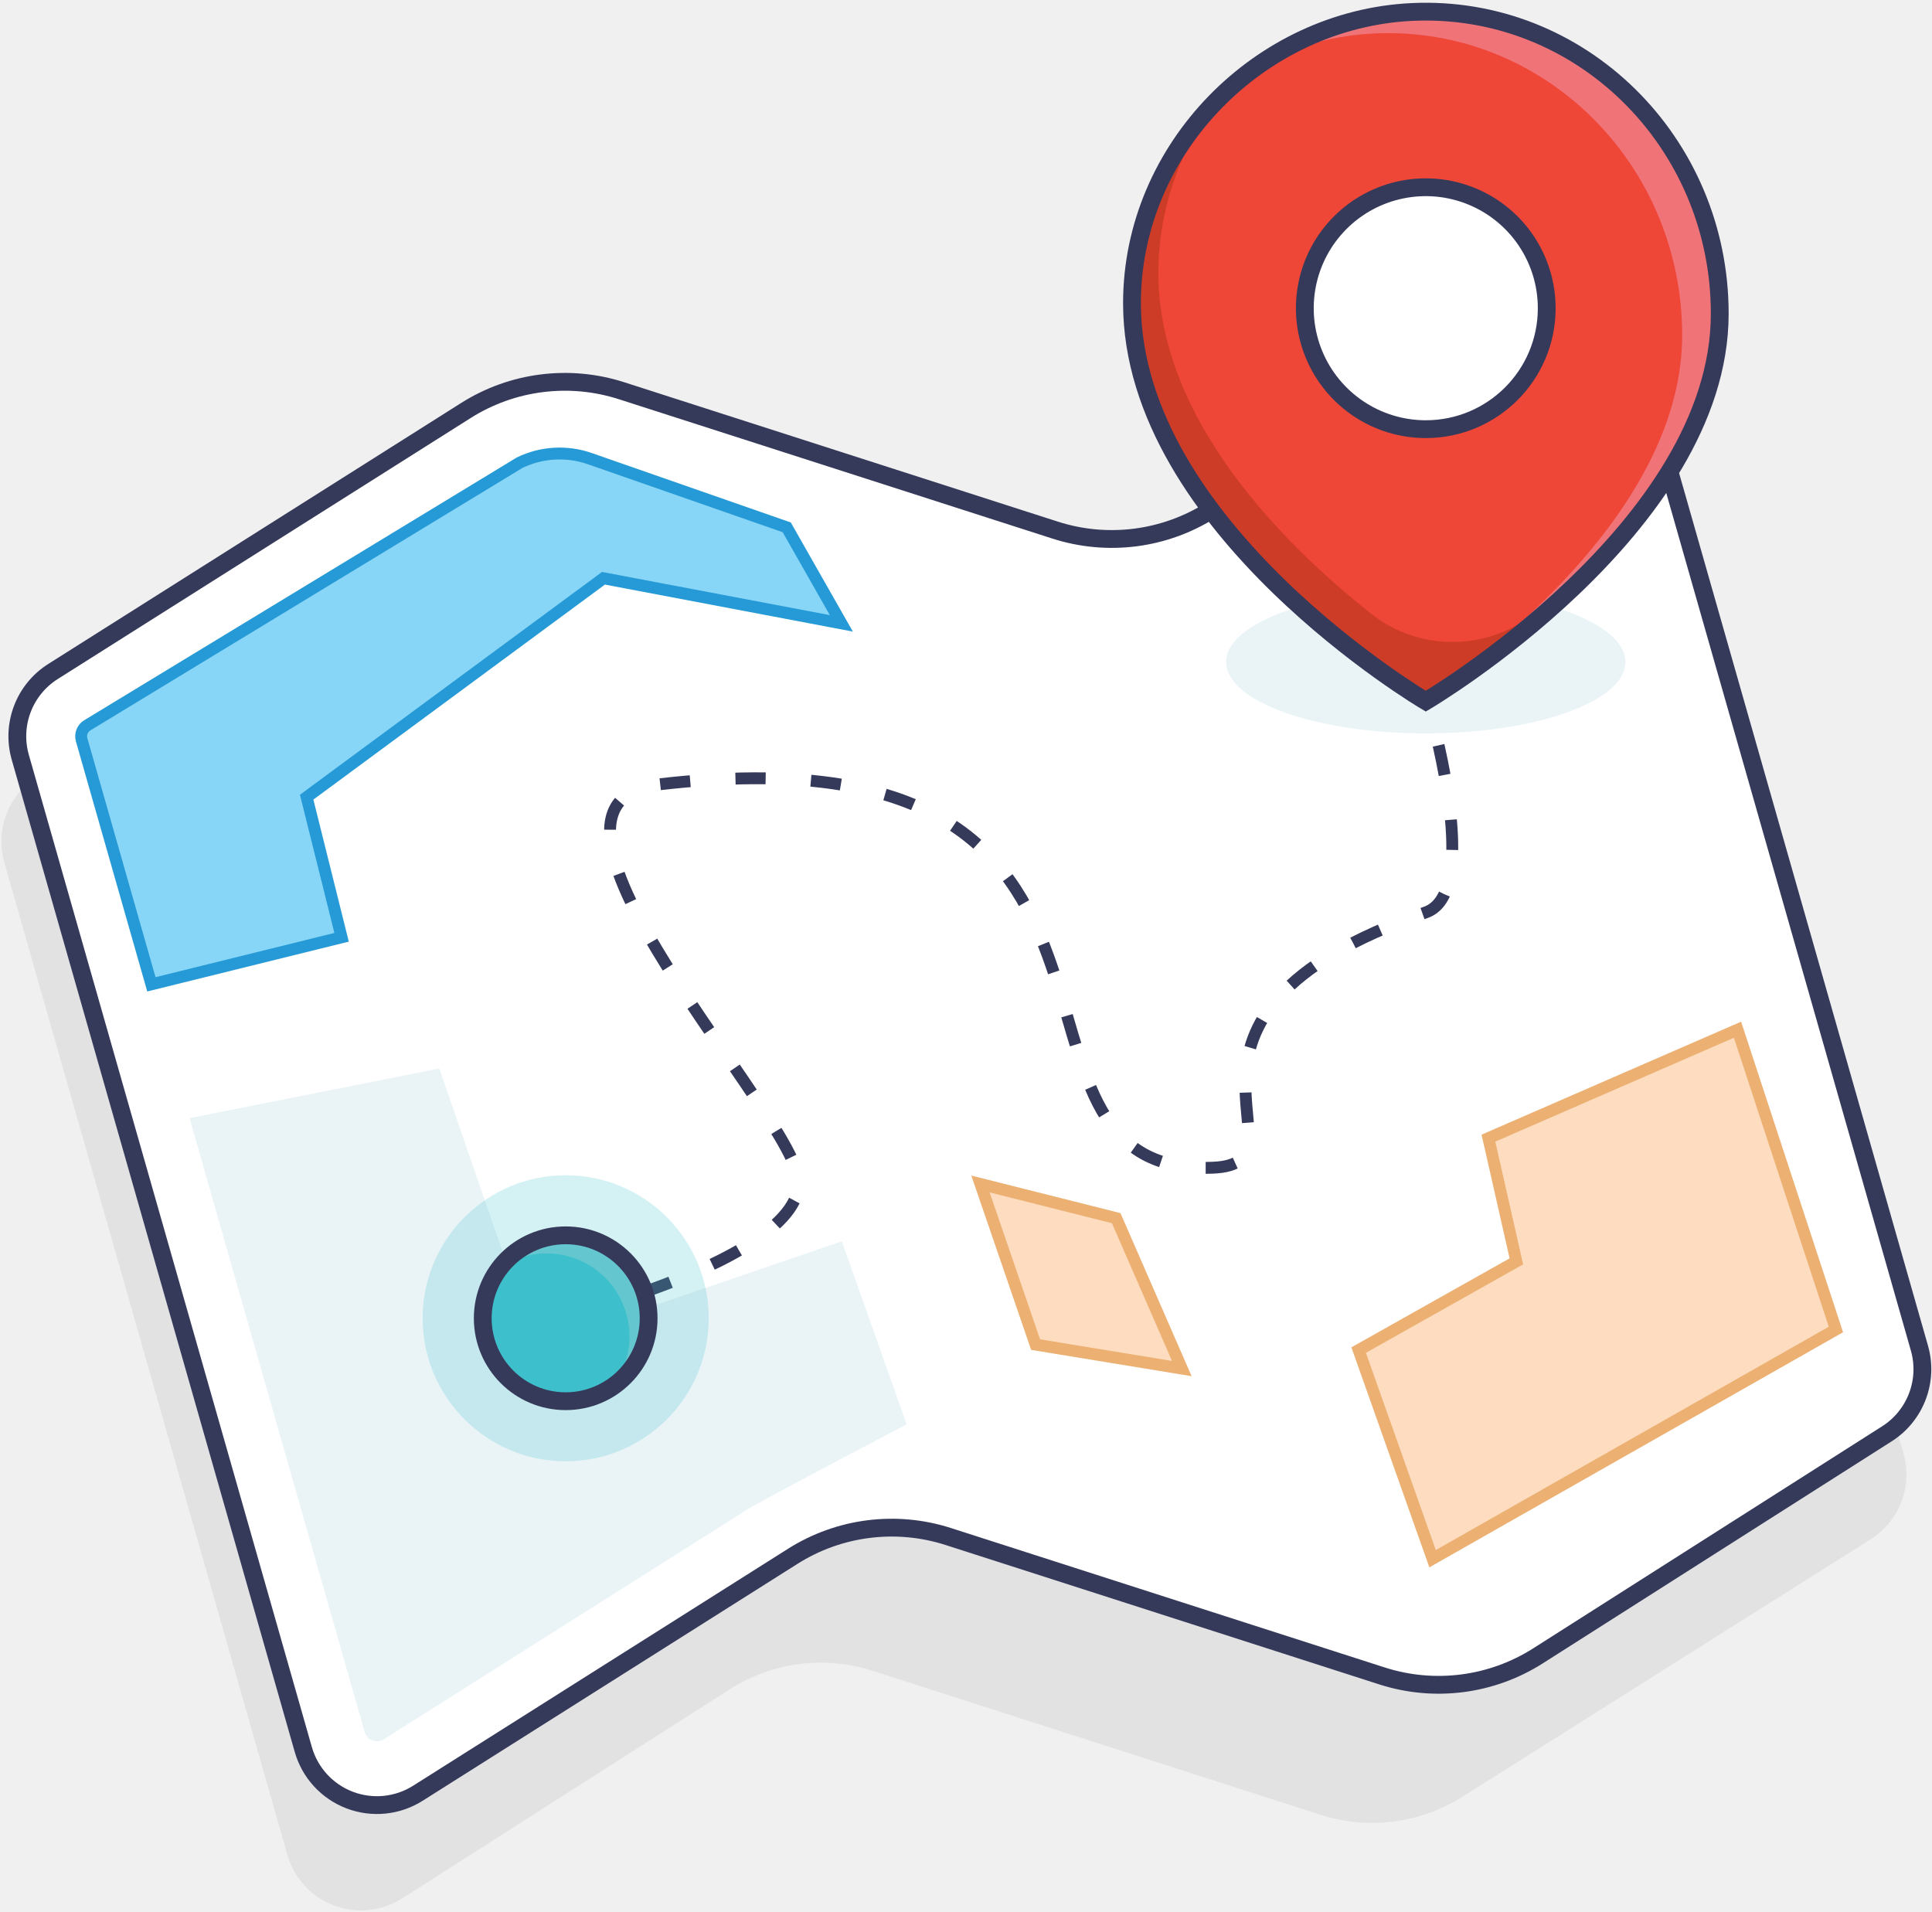
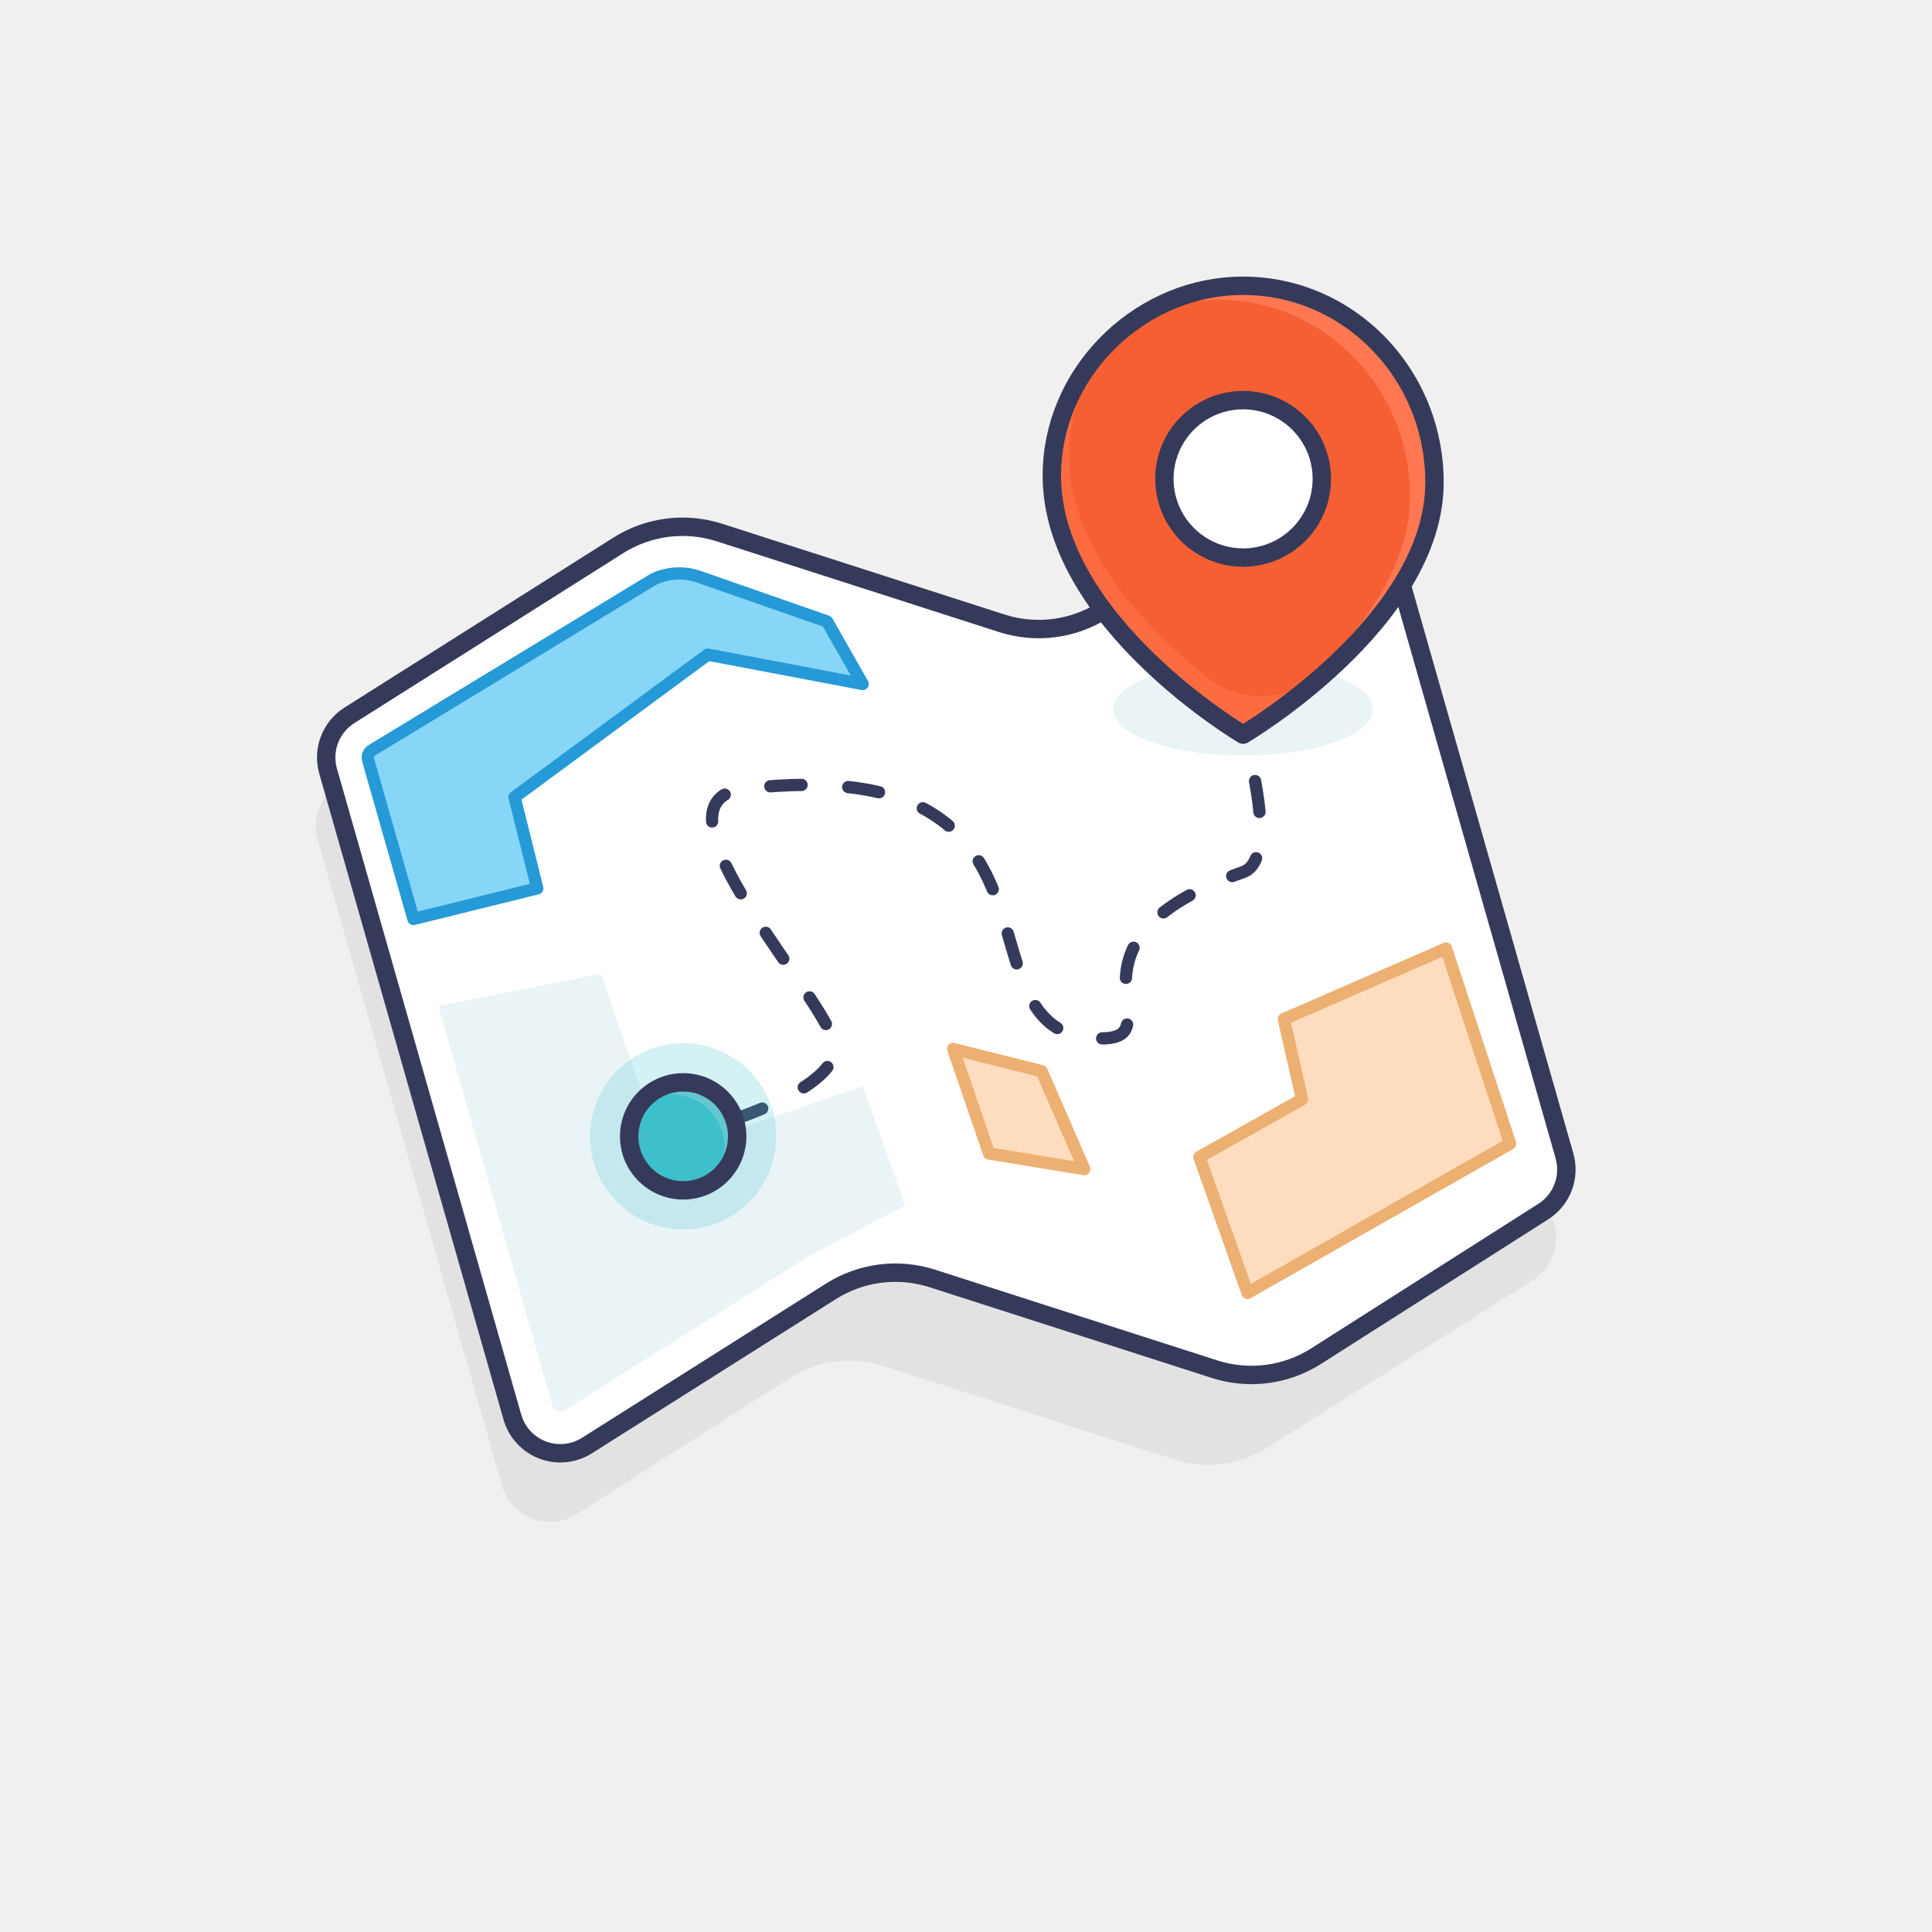
- <svg xmlns="http://www.w3.org/2000/svg" xmlns:xlink="http://www.w3.org/1999/xlink" width="651px" height="644px" viewBox="0 0 651 644" version="1.1">
-   <defs>
-     <rect id="path-1" x="0.6" y="0" width="805.102" height="702" />
-   </defs>
-   <g id="Page-1" stroke="none" stroke-width="1" fill="none" fill-rule="evenodd">
-     <g id="map" transform="translate(-63, -58)">
-       <mask id="mask-2" fill="white">
-         <use xlink:href="#path-1" />
-       </mask>
-       <g id="Rectangle-path" />
-       <path d="M693.432,576.59 L555.74,663.421 C541.484,672.412 523.977,674.626 507.931,669.469 L357,620.953 C340.85,615.762 323.227,618.041 308.928,627.168 L198.428,697.705 C191.554,702.048 183.036,702.898 175.44,699.998 C167.844,697.098 162.059,690.788 159.828,682.969 L64.458,348.629 C61.318,337.618 65.809,325.853 75.488,319.736 L214.648,231.787 C230.266,221.916 249.458,219.479 267.048,225.132 L413.163,272.1 C430.818,277.775 450.083,275.298 465.729,265.342 L570.367,198.753 C577.239,194.38 585.773,193.509 593.387,196.402 C601.002,199.295 606.803,205.613 609.038,213.446 L704.393,547.74 C707.526,558.723 703.067,570.458 693.432,576.59 Z" id="Shape" fill="#CCCDCF" opacity="0.4" mask="url(#mask-2)" />
-       <path d="M698.808,541.107 L581.23,615.929 C565.584,625.885 546.319,628.362 528.664,622.687 L382.539,575.719 C364.949,570.066 345.758,572.503 330.139,582.373 L203.8,662.222 C196.926,666.565 188.408,667.415 180.812,664.515 C173.216,661.615 167.431,655.305 165.2,647.486 L69.831,313.146 C66.69,302.135 71.181,290.371 80.86,284.253 L220.013,196.3 C235.632,186.43 254.823,183.993 272.413,189.646 L418.537,236.615 C436.192,242.29 455.458,239.813 471.103,229.856 L575.741,163.268 C582.613,158.895 591.147,158.024 598.761,160.917 C606.376,163.81 612.177,170.128 614.412,177.961 L709.767,512.253 C712.902,523.236 708.444,534.974 698.808,541.107 L698.808,541.107 Z" id="Shape" fill="#FFFFFF" mask="url(#mask-2)" />
-       <path d="M368.513,537.926 L346.65,476.24 L243.331,511.611 L211.024,418.005 L126.873,434.753 L185.873,641.587 C186.409,643.451 188.118,644.732 190.057,644.724 C190.858,644.721 191.64,644.484 192.308,644.043 L312.422,568.13 C311.9,567.519 368.513,537.926 368.513,537.926 Z" id="Shape" fill="#EAF4F7" mask="url(#mask-2)" />
-       <path d="M698.808,541.107 L581.23,615.929 C565.584,625.885 546.319,628.362 528.664,622.687 L382.539,575.719 C364.949,570.066 345.758,572.503 330.139,582.373 L203.8,662.222 C196.926,666.565 188.408,667.415 180.812,664.515 C173.216,661.615 167.431,655.305 165.2,647.486 L69.831,313.146 C66.69,302.135 71.181,290.371 80.86,284.253 L220.013,196.3 C235.632,186.43 254.823,183.993 272.413,189.646 L418.537,236.615 C436.192,242.29 455.458,239.813 471.103,229.856 L575.741,163.268 C582.613,158.895 591.147,158.024 598.761,160.917 C606.376,163.81 612.177,170.128 614.412,177.961 L709.767,512.253 C712.902,523.236 708.444,534.974 698.808,541.107 L698.808,541.107 Z" id="Shape" stroke="#363A5A" stroke-width="6" mask="url(#mask-2)" />
-       <path d="M260.066,499.575 C260.066,499.575 261.858,499.108 264.878,498.226" id="Shape" stroke="#363A5A" stroke-width="4" mask="url(#mask-2)" />
-       <path d="M279.416,493.572 C300.65,486.185 331.81,472.629 332.184,456.597 C332.684,435.297 229.452,328.731 284.951,322.289 C470.239,300.783 387.218,454.889 471.723,451.445 C507.423,449.99 441.402,400.906 543.405,365.427 C558.526,360.167 551.014,321.711 545.941,301.605" id="Shape" stroke="#363A5A" stroke-width="4" stroke-dasharray="10.176,15.264" mask="url(#mask-2)" />
-       <path d="M543.979,294.226 C543.135,291.209 542.579,289.426 542.579,289.426" id="Shape" stroke="#363A5A" stroke-width="4" mask="url(#mask-2)" />
-       <circle id="Oval" fill="#3DC0CB" opacity="0.22" mask="url(#mask-2)" cx="253.612" cy="502.178" r="48.192" />
-       <circle id="Oval" fill="#3DC0CB" mask="url(#mask-2)" cx="253.612" cy="502.178" r="27.946" />
-       <path d="M253.612,474.232 C244.928,474.227 236.738,478.265 231.454,485.156 C242.803,477.442 258.073,479.111 267.488,489.093 C276.903,499.075 277.677,514.416 269.314,525.295 C279.463,518.401 283.929,505.693 280.323,493.965 C276.717,482.237 265.883,474.233 253.614,474.232 L253.612,474.232 Z" id="Shape" fill="#64C7CF" mask="url(#mask-2)" />
-       <circle id="Oval" stroke="#363A5A" stroke-width="6" mask="url(#mask-2)" cx="253.612" cy="502.178" r="27.946" />
-       <path d="M266.347,252.84 L346.5,268.033 L328.093,235.681 L261.754,212.536 C254.005,209.833 245.499,210.319 238.109,213.888 L92.342,302.431 C90.735,303.456 89.988,305.412 90.503,307.247 L114.011,389.659 L178.1,373.812 L166.33,326.6 L266.347,252.84 Z" id="Shape" stroke="#259AD6" stroke-width="4" fill="#87D5F7" mask="url(#mask-2)" />
-       <polygon id="Shape" stroke="#ECB072" stroke-width="4" fill="#FDDCBF" mask="url(#mask-2)" points="393.37 456.929 439.109 468.445 461.222 519.126 411.949 511.049" />
-       <path d="M543.426,305.11 C506.269,305.11 476.148,294.334 476.148,281.041 C476.148,267.748 506.269,256.971 543.426,256.971 C580.583,256.971 610.703,267.748 610.703,281.041 C610.703,294.334 580.582,305.11 543.426,305.11 Z" id="Shape" fill="#EAF4F7" mask="url(#mask-2)" />
-       <polygon id="Shape" stroke="#ECB072" stroke-width="4" fill="#FDDCBF" mask="url(#mask-2)" points="564.538 441.486 648.465 404.952 681.62 505.961 545.718 583.193 520.808 512.893 573.948 483.002" />
-       <path d="M642.481,163.681 C642.481,105.881 595.567,59.337 538.72,62.039 C487.82,64.459 444.428,107.821 444.428,160.163 C444.428,235.88 543.428,294.263 543.428,294.263 C543.428,294.263 642.481,235.88 642.481,163.681 Z" id="Shape" fill="#EE4637" mask="url(#mask-2)" />
-       <path d="M579.585,264.964 C563.519,277.498 540.965,277.42 524.985,264.776 C495.685,241.576 453.308,199.453 453.308,149.916 C453.381,128.883 460.338,108.453 473.116,91.746 C455.543,109.492 444.427,133.676 444.427,160.163 C444.427,235.88 543.427,294.263 543.427,294.263 C543.427,294.263 583.801,270.463 612.998,234.463 C602.692,245.506 591.519,255.705 579.585,264.964 Z" id="Shape" fill="#CD3C27" mask="url(#mask-2)" />
-       <path d="M538.72,62.039 C520.873,62.959 503.617,68.741 488.82,78.762 C500.472,73.143 513.133,69.918 526.054,69.277 C582.901,66.577 629.816,113.118 629.816,170.919 C629.816,227.529 568.922,275.643 542.624,293.782 C543.139,294.096 543.424,294.266 543.424,294.266 C543.424,294.266 642.479,235.88 642.479,163.681 C642.481,105.881 595.567,59.337 538.72,62.039 Z" id="Shape" fill="#F07378" mask="url(#mask-2)" />
-       <path d="M543.426,202.605 C526.942,202.605 512.08,192.676 505.772,177.446 C499.463,162.217 502.95,144.687 514.606,133.031 C526.262,121.374 543.792,117.887 559.021,124.195 C574.251,130.503 584.181,145.365 584.181,161.849 C584.181,184.358 565.935,202.604 543.426,202.605 Z" id="Shape" fill="#FFFFFF" mask="url(#mask-2)" />
-       <path d="M543.426,202.605 C526.942,202.605 512.08,192.676 505.772,177.446 C499.463,162.217 502.95,144.687 514.606,133.031 C526.262,121.374 543.792,117.887 559.021,124.195 C574.251,130.503 584.181,145.365 584.181,161.849 C584.181,184.358 565.935,202.604 543.426,202.605 Z" id="Shape" stroke="#363A5A" stroke-width="6" mask="url(#mask-2)" />
-       <path d="M642.481,163.681 C642.481,105.881 595.567,59.337 538.72,62.039 C487.82,64.459 444.428,107.821 444.428,160.163 C444.428,235.88 543.428,294.263 543.428,294.263 C543.428,294.263 642.481,235.88 642.481,163.681 Z" id="Shape" stroke="#363A5A" stroke-width="6" mask="url(#mask-2)" />
-     </g>
-   </g>
+ <svg xmlns="http://www.w3.org/2000/svg" width="630" height="630" viewBox="0 0 630 630" fill="none">
+   <path opacity="0.4" d="M499.862 417.432L413.116 472.135C408.679 474.933 403.683 476.725 398.479 477.383C393.275 478.041 387.99 477.55 382.997 475.945L287.91 445.38C282.885 443.765 277.565 443.279 272.33 443.956C267.095 444.632 262.074 446.456 257.625 449.296L188.01 493.734C185.874 495.084 183.453 495.917 180.939 496.167C178.425 496.418 175.887 496.08 173.527 495.179C171.167 494.278 169.049 492.839 167.342 490.977C165.635 489.114 164.385 486.88 163.692 484.45L103.609 273.816C102.645 270.439 102.802 266.84 104.054 263.559C105.307 260.278 107.588 257.49 110.557 255.614L198.228 200.206C203.089 197.134 208.564 195.166 214.268 194.442C219.973 193.717 225.766 194.254 231.24 196.013L323.293 225.603C328.787 227.369 334.602 227.903 340.326 227.167C346.049 226.431 351.541 224.444 356.409 221.345L422.331 179.394C424.466 178.036 426.889 177.194 429.407 176.937C431.925 176.68 434.468 177.014 436.834 177.913C439.2 178.812 441.323 180.251 443.035 182.115C444.747 183.979 446 186.217 446.694 188.651L506.768 399.256C507.729 402.625 507.576 406.215 506.331 409.49C505.087 412.765 502.818 415.551 499.862 417.432V417.432Z" fill="#CCCDCF" />
+   <path d="M503.249 395.077L429.175 442.215C424.306 445.313 418.815 447.301 413.091 448.037C407.368 448.773 401.552 448.239 396.058 446.473L304 416.883C298.525 415.124 292.732 414.587 287.028 415.311C281.324 416.036 275.848 418.003 270.988 421.075L191.394 471.38C189.258 472.729 186.837 473.562 184.323 473.813C181.809 474.064 179.272 473.725 176.911 472.824C174.551 471.923 172.433 470.484 170.726 468.622C169.019 466.76 167.769 464.526 167.076 462.096L106.994 251.462C106.03 248.084 106.186 244.486 107.439 241.205C108.691 237.923 110.973 235.136 113.942 233.259L201.608 177.849C206.469 174.777 211.944 172.81 217.648 172.085C223.353 171.361 229.146 171.898 234.62 173.657L326.678 203.247C332.172 205.013 337.988 205.547 343.711 204.811C349.435 204.075 354.926 202.088 359.795 198.989L425.717 157.039C427.852 155.68 430.275 154.839 432.793 154.582C435.311 154.324 437.854 154.659 440.22 155.557C442.585 156.456 444.709 157.895 446.421 159.759C448.132 161.624 449.385 163.862 450.08 166.295L510.153 376.899C511.115 380.269 510.962 383.859 509.718 387.134C508.474 390.41 506.205 393.196 503.249 395.077V395.077Z" fill="white" />
+   <path d="M295.163 393.073L281.39 354.211L216.299 376.495L195.945 317.523L142.93 328.074L180.1 458.38C180.264 458.951 180.611 459.453 181.086 459.81C181.562 460.167 182.141 460.359 182.736 460.356C183.24 460.354 183.733 460.205 184.154 459.927L259.826 412.102C259.497 411.717 295.163 393.073 295.163 393.073Z" fill="#EAF4F7" />
+   <path d="M503.249 395.077L429.175 442.215C424.306 445.313 418.815 447.301 413.091 448.037C407.368 448.773 401.552 448.239 396.058 446.473L304 416.883C298.525 415.124 292.732 414.587 287.028 415.311C281.324 416.036 275.848 418.003 270.988 421.075L191.394 471.38C189.258 472.729 186.837 473.562 184.323 473.813C181.809 474.064 179.272 473.725 176.911 472.824C174.551 471.923 172.433 470.484 170.726 468.622C169.019 466.76 167.769 464.526 167.076 462.096L106.994 251.462C106.03 248.084 106.186 244.486 107.439 241.205C108.691 237.923 110.973 235.136 113.942 233.259L201.608 177.849C206.469 174.777 211.944 172.81 217.648 172.085C223.353 171.361 229.146 171.898 234.62 173.657L326.678 203.247C332.172 205.013 337.988 205.547 343.711 204.811C349.435 204.075 354.926 202.088 359.795 198.989L425.717 157.039C427.852 155.68 430.275 154.839 432.793 154.582C435.311 154.324 437.854 154.659 440.22 155.557C442.585 156.456 444.709 157.895 446.421 159.759C448.132 161.624 449.385 163.862 450.08 166.295L510.153 376.899C511.115 380.269 510.962 383.859 509.718 387.134C508.474 390.41 506.205 393.196 503.249 395.077V395.077Z" stroke="#363A5A" stroke-width="6" stroke-miterlimit="10" />
+   <path d="M226.842 368.912C226.842 368.912 227.971 368.618 229.873 368.062" stroke="#363A5A" stroke-width="4" stroke-linecap="round" stroke-linejoin="round" />
+   <path d="M239.032 365.13C252.409 360.477 272.04 351.936 272.276 341.836C272.591 328.417 207.555 261.281 242.519 257.222C359.251 243.673 306.947 340.76 360.186 338.59C382.677 337.674 341.083 306.751 405.345 284.399C414.871 281.085 410.139 256.858 406.943 244.191" stroke="#363A5A" stroke-width="4" stroke-linecap="round" stroke-linejoin="round" stroke-dasharray="10.18 15.26" />
+   <path d="M405.707 239.542C405.175 237.642 404.825 236.518 404.825 236.518" stroke="#363A5A" stroke-width="4" stroke-linecap="round" stroke-linejoin="round" />
+   <path opacity="0.22" d="M222.776 400.913C239.543 400.913 253.137 387.32 253.137 370.552C253.137 353.784 239.543 340.191 222.776 340.191C206.008 340.191 192.415 353.784 192.415 370.552C192.415 387.32 206.008 400.913 222.776 400.913Z" fill="#3DC0CB" />
+   <path d="M222.776 388.158C232.499 388.158 240.382 380.276 240.382 370.552C240.382 360.829 232.499 352.946 222.776 352.946C213.052 352.946 205.17 360.829 205.17 370.552C205.17 380.276 213.052 388.158 222.776 388.158Z" fill="#3DC0CB" />
+   <path d="M222.776 352.946C220.077 352.944 217.413 353.564 214.993 354.758C212.572 355.951 210.458 357.686 208.816 359.828C212.277 357.476 216.463 356.433 220.623 356.888C224.784 357.342 228.646 359.264 231.517 362.308C234.389 365.353 236.082 369.321 236.293 373.5C236.504 377.68 235.218 381.798 232.668 385.116C235.783 383 238.137 379.941 239.385 376.389C240.634 372.836 240.71 368.977 239.603 365.378C238.497 361.779 236.265 358.629 233.237 356.392C230.208 354.154 226.542 352.947 222.777 352.946H222.776Z" fill="#64C7CF" />
+   <path d="M222.776 388.158C232.499 388.158 240.382 380.276 240.382 370.552C240.382 360.829 232.499 352.946 222.776 352.946C213.052 352.946 205.17 360.829 205.17 370.552C205.17 380.276 213.052 388.158 222.776 388.158Z" stroke="#363A5A" stroke-width="6" stroke-miterlimit="10" />
+   <path d="M230.799 213.469L281.295 223.041L269.699 202.659L227.905 188.078C225.488 187.234 222.928 186.876 220.372 187.022C217.816 187.168 215.314 187.816 213.009 188.929L121.175 244.712C120.682 245.026 120.303 245.491 120.095 246.037C119.886 246.583 119.859 247.183 120.017 247.746L134.827 299.665L175.203 289.682L167.788 259.938L230.799 213.469Z" fill="#87D5F7" stroke="#259AD6" stroke-width="4" stroke-linecap="round" stroke-linejoin="round" />
+   <path d="M310.823 342.045L339.639 349.3L353.57 381.229L322.528 376.141L310.823 342.045Z" fill="#FDDCBF" stroke="#ECB072" stroke-width="4" stroke-linecap="round" stroke-linejoin="round" />
+   <path d="M405.358 246.399C381.949 246.399 362.973 239.61 362.973 231.236C362.973 222.861 381.949 216.072 405.358 216.072C428.767 216.072 447.743 222.861 447.743 231.236C447.743 239.61 428.767 246.399 405.358 246.399Z" fill="#EAF4F7" />
+   <path d="M418.659 332.316L471.533 309.3L492.421 372.935L406.802 421.592L391.109 377.303L424.587 358.471L418.659 332.316Z" fill="#FDDCBF" stroke="#ECB072" stroke-width="4" stroke-linecap="round" stroke-linejoin="round" />
+   <path d="M467.763 157.299C467.763 120.885 438.207 91.562 402.394 93.265C370.327 94.789 342.99 122.107 342.99 155.083C342.99 202.784 405.36 239.566 405.36 239.566C405.36 239.566 467.763 202.784 467.763 157.299Z" fill="#F65F34" />
+   <path d="M428.139 221.107C423.221 224.944 417.157 227.018 410.919 226.996C404.682 226.975 398.632 224.859 393.741 220.989C375.282 206.373 348.584 179.835 348.584 148.627C348.63 135.376 353.013 122.505 361.063 111.98C349.992 123.16 342.989 138.396 342.989 155.083C342.989 202.784 405.359 239.566 405.359 239.566C405.359 239.566 430.795 224.572 449.189 201.892C442.696 208.848 435.657 215.274 428.139 221.107Z" fill="#FD6B41" />
+   <path d="M402.394 93.265C391.15 93.844 380.279 97.487 370.957 103.8C378.298 100.26 386.274 98.228 394.414 97.825C430.228 96.124 459.784 125.444 459.784 161.859C459.784 197.523 421.421 227.835 404.853 239.263C405.178 239.46 405.357 239.568 405.357 239.568C405.357 239.568 467.762 202.784 467.762 157.299C467.763 120.885 438.207 91.562 402.394 93.265Z" fill="#FF7852" />
+   <path d="M405.358 181.821C400.28 181.821 395.316 180.315 391.093 177.494C386.871 174.673 383.58 170.663 381.636 165.971C379.693 161.279 379.184 156.117 380.175 151.136C381.165 146.155 383.611 141.58 387.202 137.989C390.792 134.398 395.368 131.953 400.348 130.962C405.329 129.971 410.492 130.48 415.183 132.423C419.875 134.366 423.885 137.657 426.707 141.88C429.528 146.102 431.034 151.067 431.034 156.145C431.034 162.955 428.329 169.485 423.514 174.301C418.699 179.116 412.168 181.821 405.358 181.821Z" fill="white" />
+   <path d="M405.358 181.821C400.28 181.821 395.316 180.315 391.093 177.494C386.871 174.673 383.58 170.663 381.636 165.971C379.693 161.279 379.184 156.117 380.175 151.136C381.165 146.155 383.611 141.58 387.202 137.989C390.792 134.398 395.368 131.953 400.348 130.962C405.329 129.971 410.492 130.48 415.183 132.423C419.875 134.366 423.885 137.657 426.707 141.88C429.528 146.102 431.034 151.067 431.034 156.145C431.034 162.955 428.329 169.485 423.514 174.301C418.699 179.116 412.168 181.821 405.358 181.821Z" stroke="#363A5A" stroke-width="6" stroke-miterlimit="10" />
+   <path d="M467.763 157.299C467.763 120.885 438.207 91.562 402.394 93.265C370.327 94.789 342.99 122.107 342.99 155.083C342.99 202.784 405.36 239.566 405.36 239.566C405.36 239.566 467.763 202.784 467.763 157.299Z" stroke="#363A5A" stroke-width="6" stroke-linecap="round" stroke-linejoin="round" />
</svg>
